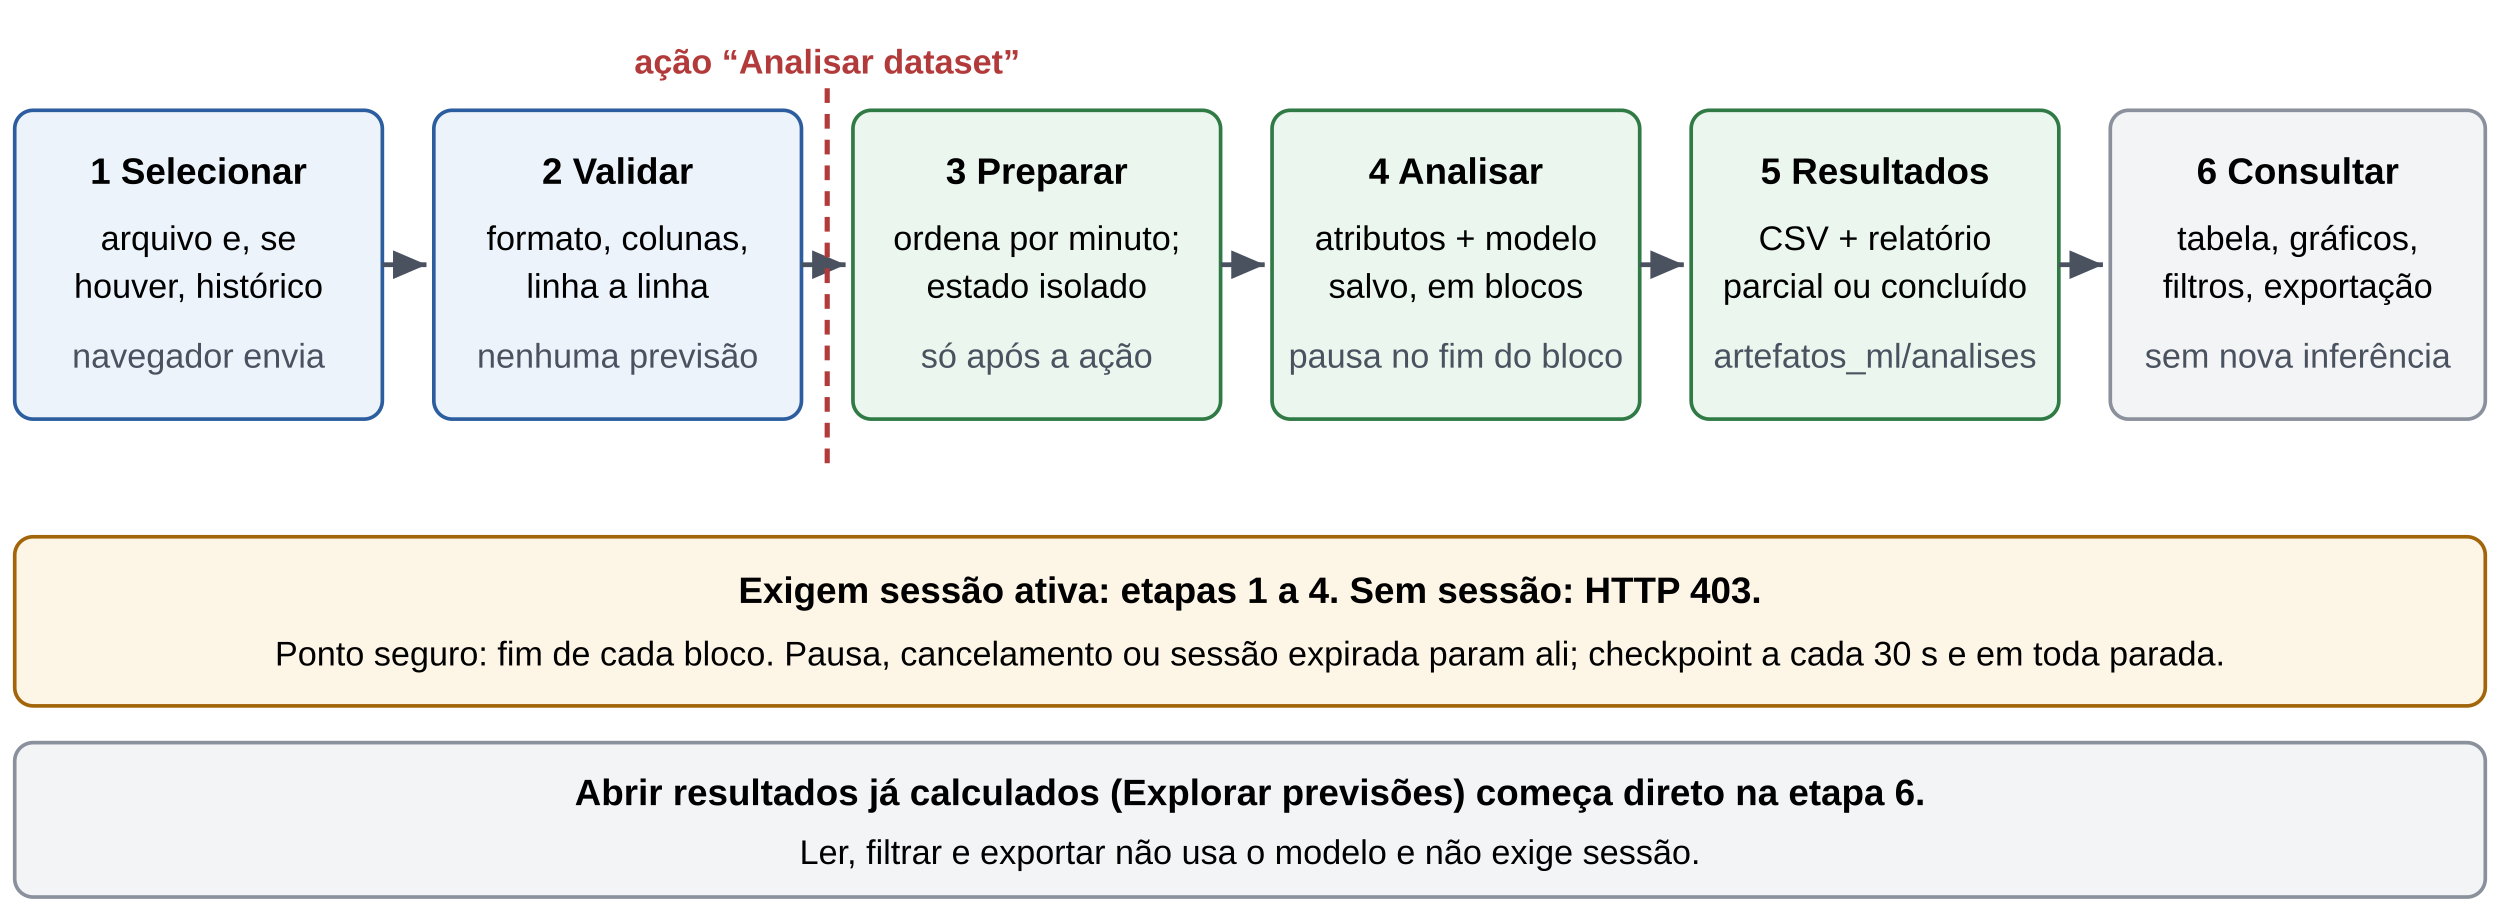
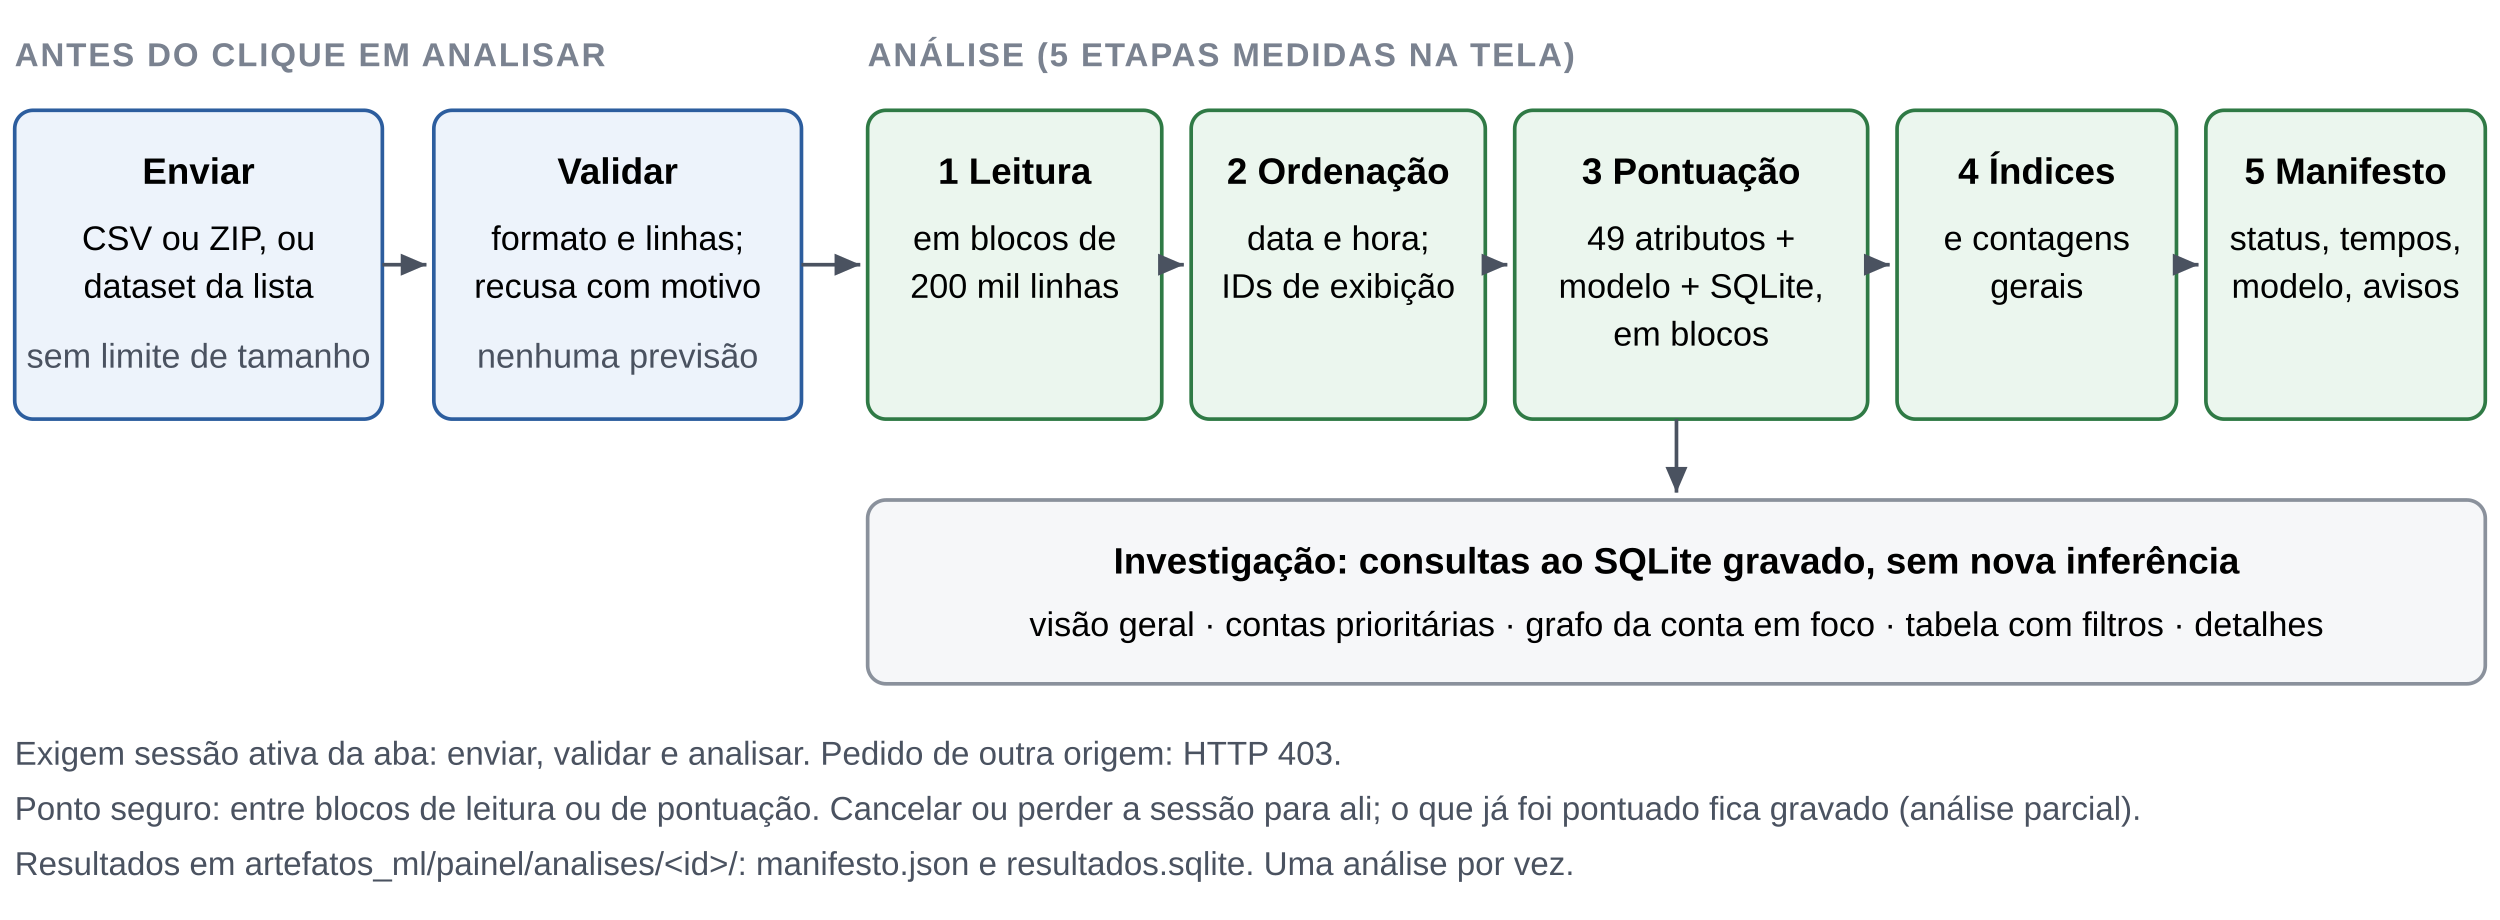
<svg xmlns="http://www.w3.org/2000/svg" viewBox="0 0 680 250" font-family="Segoe UI, Arial, sans-serif">
  <defs>
    <marker id="s2" markerWidth="8" markerHeight="8" refX="7" refY="3" orient="auto">
      <path d="M0,0 L7,3 L0,6 z" fill="#4a5260" />
    </marker>
  </defs>
+   <text x="4" y="18" font-size="9" font-weight="600" fill="#7a8290" letter-spacing="0.5">ANTES DO CLIQUE EM ANALISAR</text>
+   <text x="236" y="18" font-size="9" font-weight="600" fill="#7a8290" letter-spacing="0.5">ANÁLISE (5 ETAPAS MEDIDAS NA TELA)</text>
  <g font-size="9.3">
    <rect x="4" y="30" width="100" height="84" rx="5" fill="#edf3fb" stroke="#2c5d9e" />
-     <text x="54" y="50" text-anchor="middle" font-weight="600" font-size="10">1 Selecionar</text>
-     <text x="54" y="68" text-anchor="middle">arquivo e, se</text>
-     <text x="54" y="81" text-anchor="middle">houver, histórico</text>
-     <text x="54" y="100" text-anchor="middle" fill="#4a5260">navegador envia</text>
+     <text x="54" y="50" text-anchor="middle" font-weight="600" font-size="10">Enviar</text>
+     <text x="54" y="68" text-anchor="middle">CSV ou ZIP, ou</text>
+     <text x="54" y="81" text-anchor="middle">dataset da lista</text>
+     <text x="54" y="100" text-anchor="middle" fill="#4a5260">sem limite de tamanho</text>
    <rect x="118" y="30" width="100" height="84" rx="5" fill="#edf3fb" stroke="#2c5d9e" />
-     <text x="168" y="50" text-anchor="middle" font-weight="600" font-size="10">2 Validar</text>
-     <text x="168" y="68" text-anchor="middle">formato, colunas,</text>
-     <text x="168" y="81" text-anchor="middle">linha a linha</text>
+     <text x="168" y="50" text-anchor="middle" font-weight="600" font-size="10">Validar</text>
+     <text x="168" y="68" text-anchor="middle">formato e linhas;</text>
+     <text x="168" y="81" text-anchor="middle">recusa com motivo</text>
    <text x="168" y="100" text-anchor="middle" fill="#4a5260">nenhuma previsão</text>
-     <rect x="232" y="30" width="100" height="84" rx="5" fill="#ebf6ee" stroke="#2f7a45" />
-     <text x="282" y="50" text-anchor="middle" font-weight="600" font-size="10">3 Preparar</text>
-     <text x="282" y="68" text-anchor="middle">ordena por minuto;</text>
-     <text x="282" y="81" text-anchor="middle">estado isolado</text>
-     <text x="282" y="100" text-anchor="middle" fill="#4a5260">só após a ação</text>
-     <rect x="346" y="30" width="100" height="84" rx="5" fill="#ebf6ee" stroke="#2f7a45" />
-     <text x="396" y="50" text-anchor="middle" font-weight="600" font-size="10">4 Analisar</text>
-     <text x="396" y="68" text-anchor="middle">atributos + modelo</text>
-     <text x="396" y="81" text-anchor="middle">salvo, em blocos</text>
-     <text x="396" y="100" text-anchor="middle" fill="#4a5260">pausa no fim do bloco</text>
-     <rect x="460" y="30" width="100" height="84" rx="5" fill="#ebf6ee" stroke="#2f7a45" />
-     <text x="510" y="50" text-anchor="middle" font-weight="600" font-size="10">5 Resultados</text>
-     <text x="510" y="68" text-anchor="middle">CSV + relatório</text>
-     <text x="510" y="81" text-anchor="middle">parcial ou concluído</text>
-     <text x="510" y="100" text-anchor="middle" fill="#4a5260">artefatos_ml/analises</text>
-     <rect x="574" y="30" width="102" height="84" rx="5" fill="#f3f4f6" stroke="#8a919c" />
-     <text x="625" y="50" text-anchor="middle" font-weight="600" font-size="10">6 Consultar</text>
-     <text x="625" y="68" text-anchor="middle">tabela, gráficos,</text>
-     <text x="625" y="81" text-anchor="middle">filtros, exportação</text>
-     <text x="625" y="100" text-anchor="middle" fill="#4a5260">sem nova inferência</text>
+     <rect x="236" y="30" width="80" height="84" rx="5" fill="#ebf6ee" stroke="#2f7a45" />
+     <text x="276" y="50" text-anchor="middle" font-weight="600" font-size="10">1 Leitura</text>
+     <text x="276" y="68" text-anchor="middle">em blocos de</text>
+     <text x="276" y="81" text-anchor="middle">200 mil linhas</text>
+     <rect x="324" y="30" width="80" height="84" rx="5" fill="#ebf6ee" stroke="#2f7a45" />
+     <text x="364" y="50" text-anchor="middle" font-weight="600" font-size="10">2 Ordenação</text>
+     <text x="364" y="68" text-anchor="middle">data e hora;</text>
+     <text x="364" y="81" text-anchor="middle">IDs de exibição</text>
+     <rect x="412" y="30" width="96" height="84" rx="5" fill="#ebf6ee" stroke="#2f7a45" />
+     <text x="460" y="50" text-anchor="middle" font-weight="600" font-size="10">3 Pontuação</text>
+     <text x="460" y="68" text-anchor="middle">49 atributos +</text>
+     <text x="460" y="81" text-anchor="middle">modelo + SQLite,</text>
+     <text x="460" y="94" text-anchor="middle">em blocos</text>
+     <rect x="516" y="30" width="76" height="84" rx="5" fill="#ebf6ee" stroke="#2f7a45" />
+     <text x="554" y="50" text-anchor="middle" font-weight="600" font-size="10">4 Índices</text>
+     <text x="554" y="68" text-anchor="middle">e contagens</text>
+     <text x="554" y="81" text-anchor="middle">gerais</text>
+     <rect x="600" y="30" width="76" height="84" rx="5" fill="#ebf6ee" stroke="#2f7a45" />
+     <text x="638" y="50" text-anchor="middle" font-weight="600" font-size="10">5 Manifesto</text>
+     <text x="638" y="68" text-anchor="middle">status, tempos,</text>
+     <text x="638" y="81" text-anchor="middle">modelo, avisos</text>
  </g>
-   <g stroke="#4a5260" stroke-width="1.3" marker-end="url(#s2)" fill="none">
-     <path d="M104,72 L116,72" />
-     <path d="M218,72 L230,72" />
-     <path d="M332,72 L344,72" />
-     <path d="M446,72 L458,72" />
-     <path d="M560,72 L572,72" />
+   <line x1="104" y1="72" x2="116" y2="72" stroke="#4a5260" marker-end="url(#s2)" />
+   <line x1="218" y1="72" x2="234" y2="72" stroke="#4a5260" marker-end="url(#s2)" />
+   <line x1="316" y1="72" x2="322" y2="72" stroke="#4a5260" marker-end="url(#s2)" />
+   <line x1="404" y1="72" x2="410" y2="72" stroke="#4a5260" marker-end="url(#s2)" />
+   <line x1="508" y1="72" x2="514" y2="72" stroke="#4a5260" marker-end="url(#s2)" />
+   <line x1="592" y1="72" x2="598" y2="72" stroke="#4a5260" marker-end="url(#s2)" />
+   <rect x="236" y="136" width="440" height="50" rx="5" fill="#f6f7f9" stroke="#8a919c" />
+   <text x="456" y="156" text-anchor="middle" font-size="10" font-weight="600">Investigação: consultas ao SQLite gravado, sem nova inferência</text>
+   <text x="456" y="173" text-anchor="middle" font-size="9.3">visão geral · contas prioritárias · grafo da conta em foco · tabela com filtros · detalhes</text>
+   <line x1="456" y1="114" x2="456" y2="134" stroke="#4a5260" marker-end="url(#s2)" />
+   <g font-size="9" fill="#4a5260">
+     <text x="4" y="208">Exigem sessão ativa da aba: enviar, validar e analisar. Pedido de outra origem: HTTP 403.</text>
+     <text x="4" y="223">Ponto seguro: entre blocos de leitura ou de pontuação. Cancelar ou perder a sessão para ali; o que já foi pontuado fica gravado (análise parcial).</text>
+     <text x="4" y="238">Resultados em artefatos_ml/painel/analises/&lt;id&gt;/: manifesto.json e resultados.sqlite. Uma análise por vez.</text>
  </g>
-   <text x="225" y="20" text-anchor="middle" font-size="9.3" font-weight="600" fill="#b23a3a">ação “Analisar dataset”</text>
-   <path d="M225,24 L225,126" stroke="#b23a3a" stroke-width="1.4" stroke-dasharray="4 3" />
-   <rect x="4" y="146" width="672" height="46" rx="5" fill="#fdf5e6" stroke="#a2650a" />
-   <text x="340" y="164" text-anchor="middle" font-size="10" font-weight="600">Exigem sessão ativa: etapas 1 a 4. Sem sessão: HTTP 403.</text>
-   <text x="340" y="181" text-anchor="middle" font-size="9.3">Ponto seguro: fim de cada bloco. Pausa, cancelamento ou sessão expirada param ali; checkpoint a cada 30 s e em toda parada.</text>
-   <rect x="4" y="202" width="672" height="42" rx="5" fill="#f3f4f6" stroke="#8a919c" />
-   <text x="340" y="219" text-anchor="middle" font-size="10" font-weight="600">Abrir resultados já calculados (Explorar previsões) começa direto na etapa 6.</text>
-   <text x="340" y="235" text-anchor="middle" font-size="9.3">Ler, filtrar e exportar não usa o modelo e não exige sessão.</text>
</svg>
